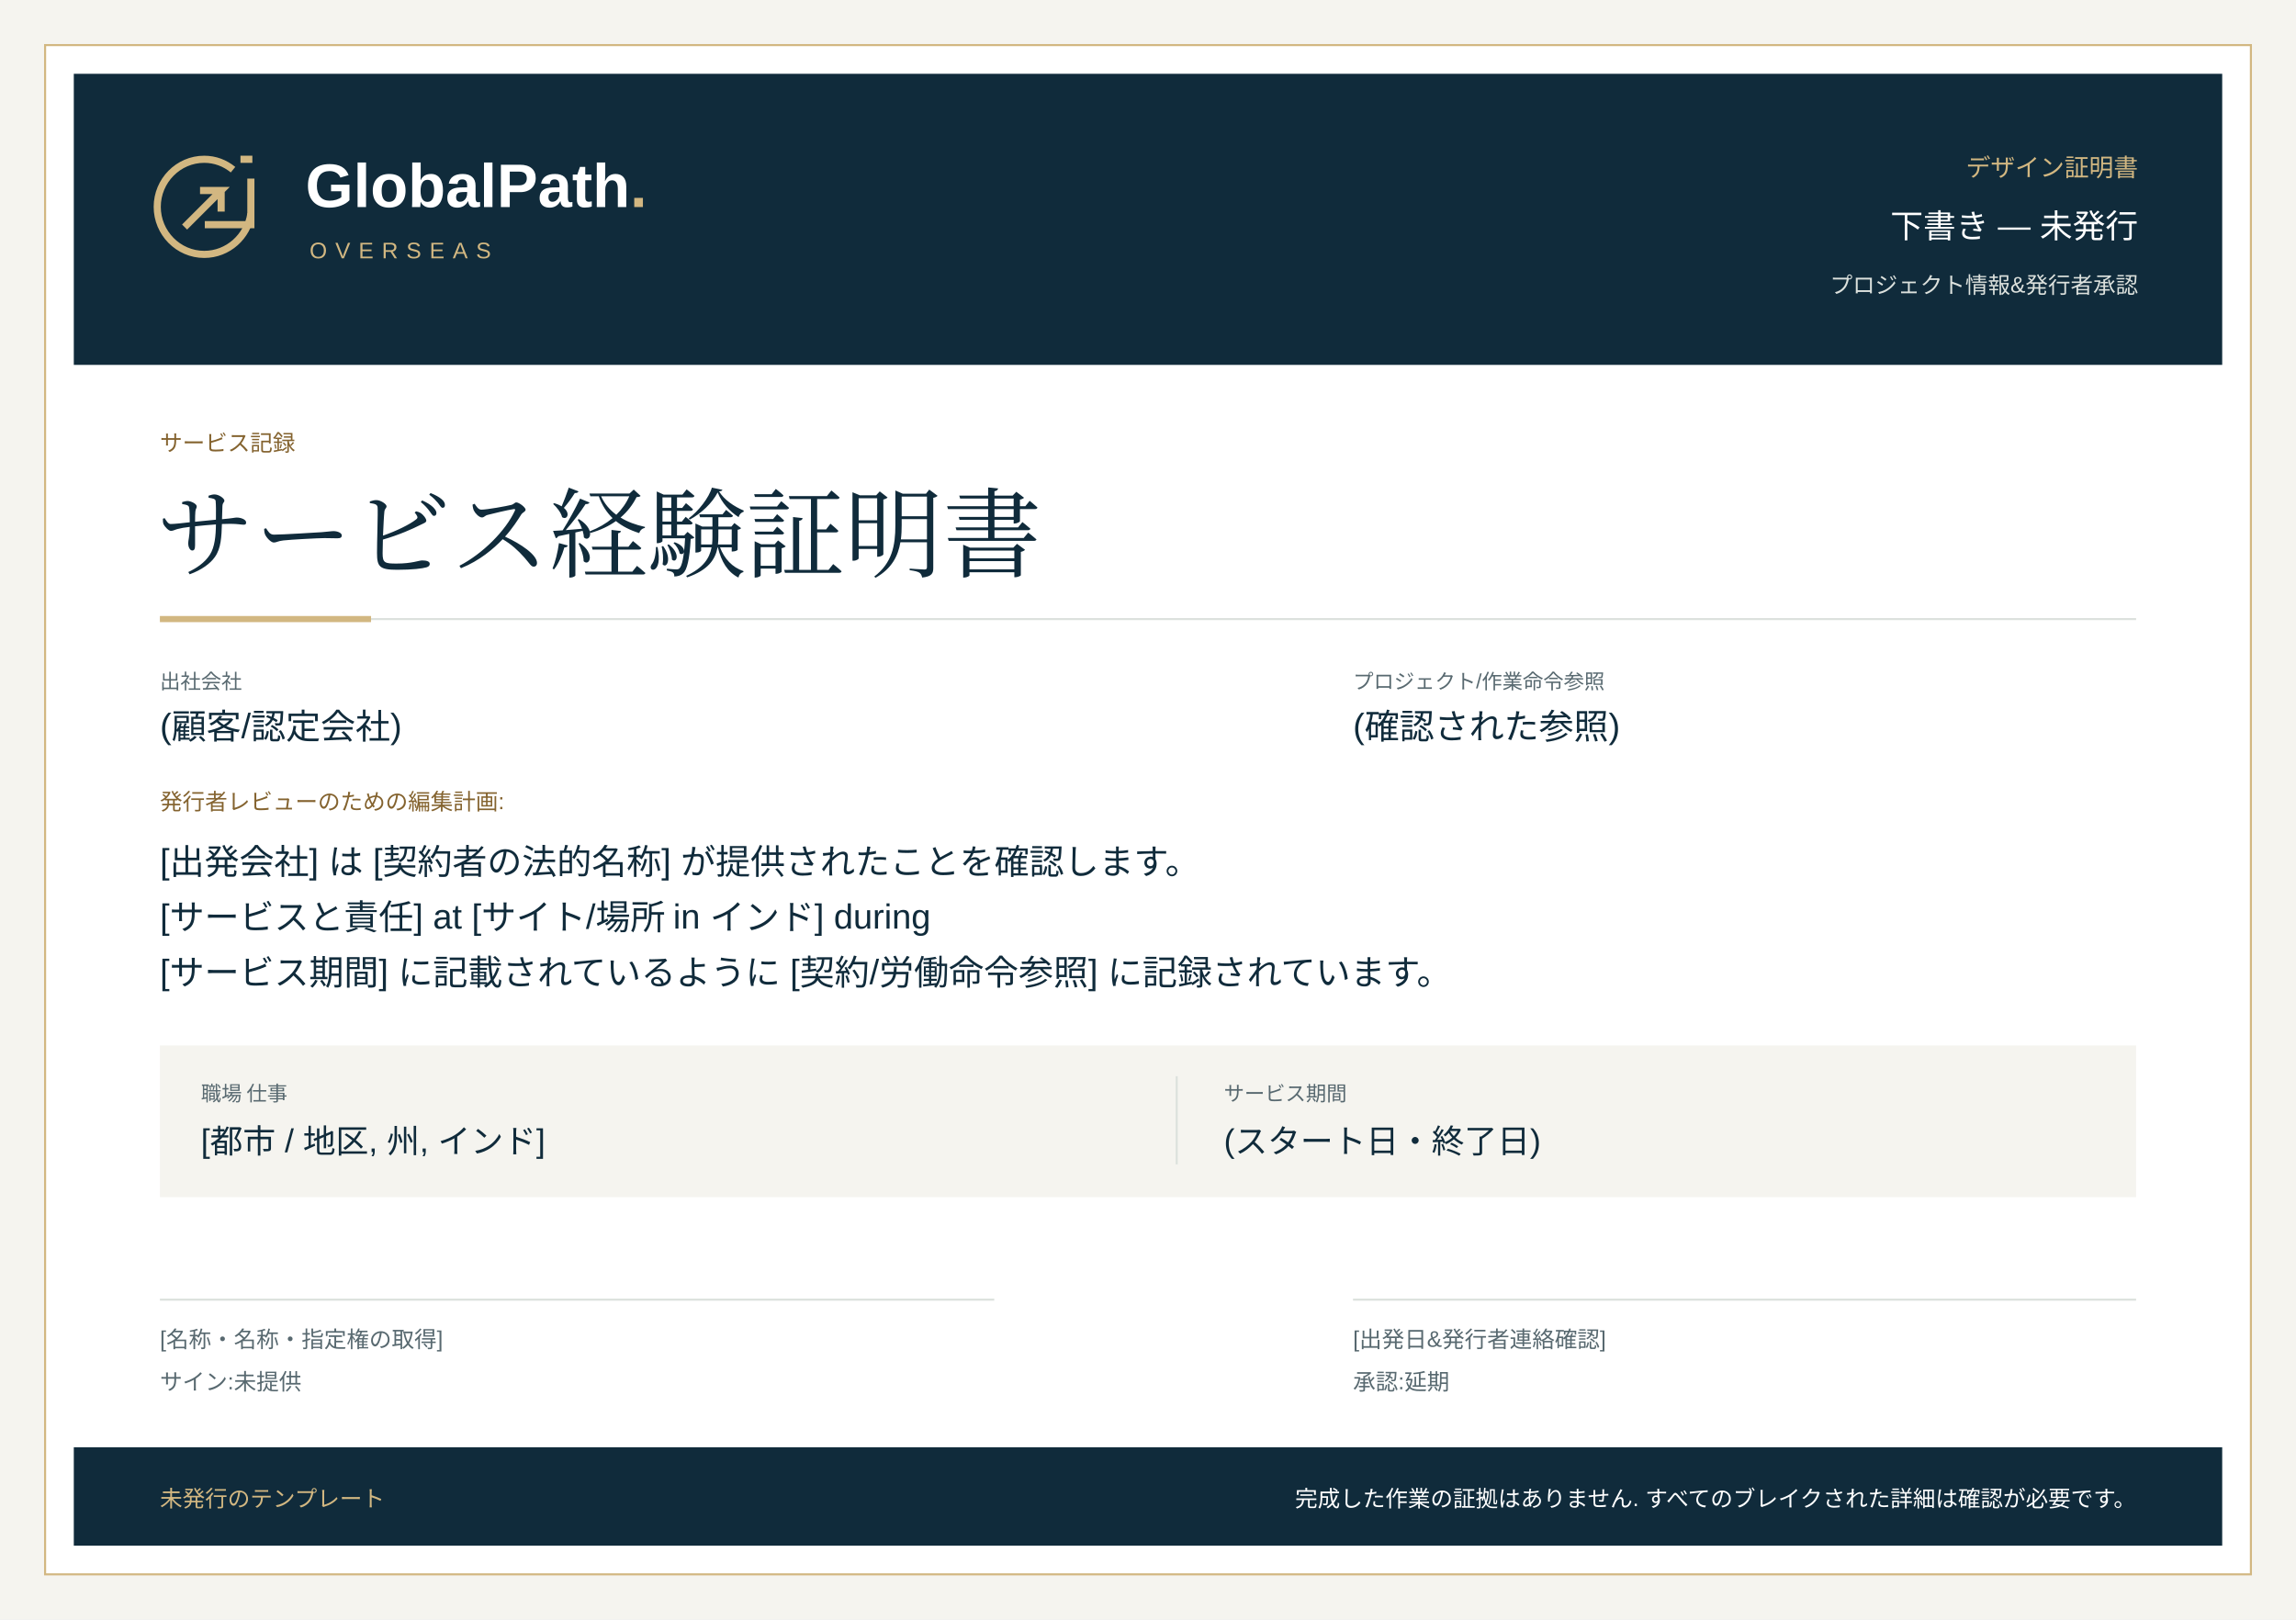
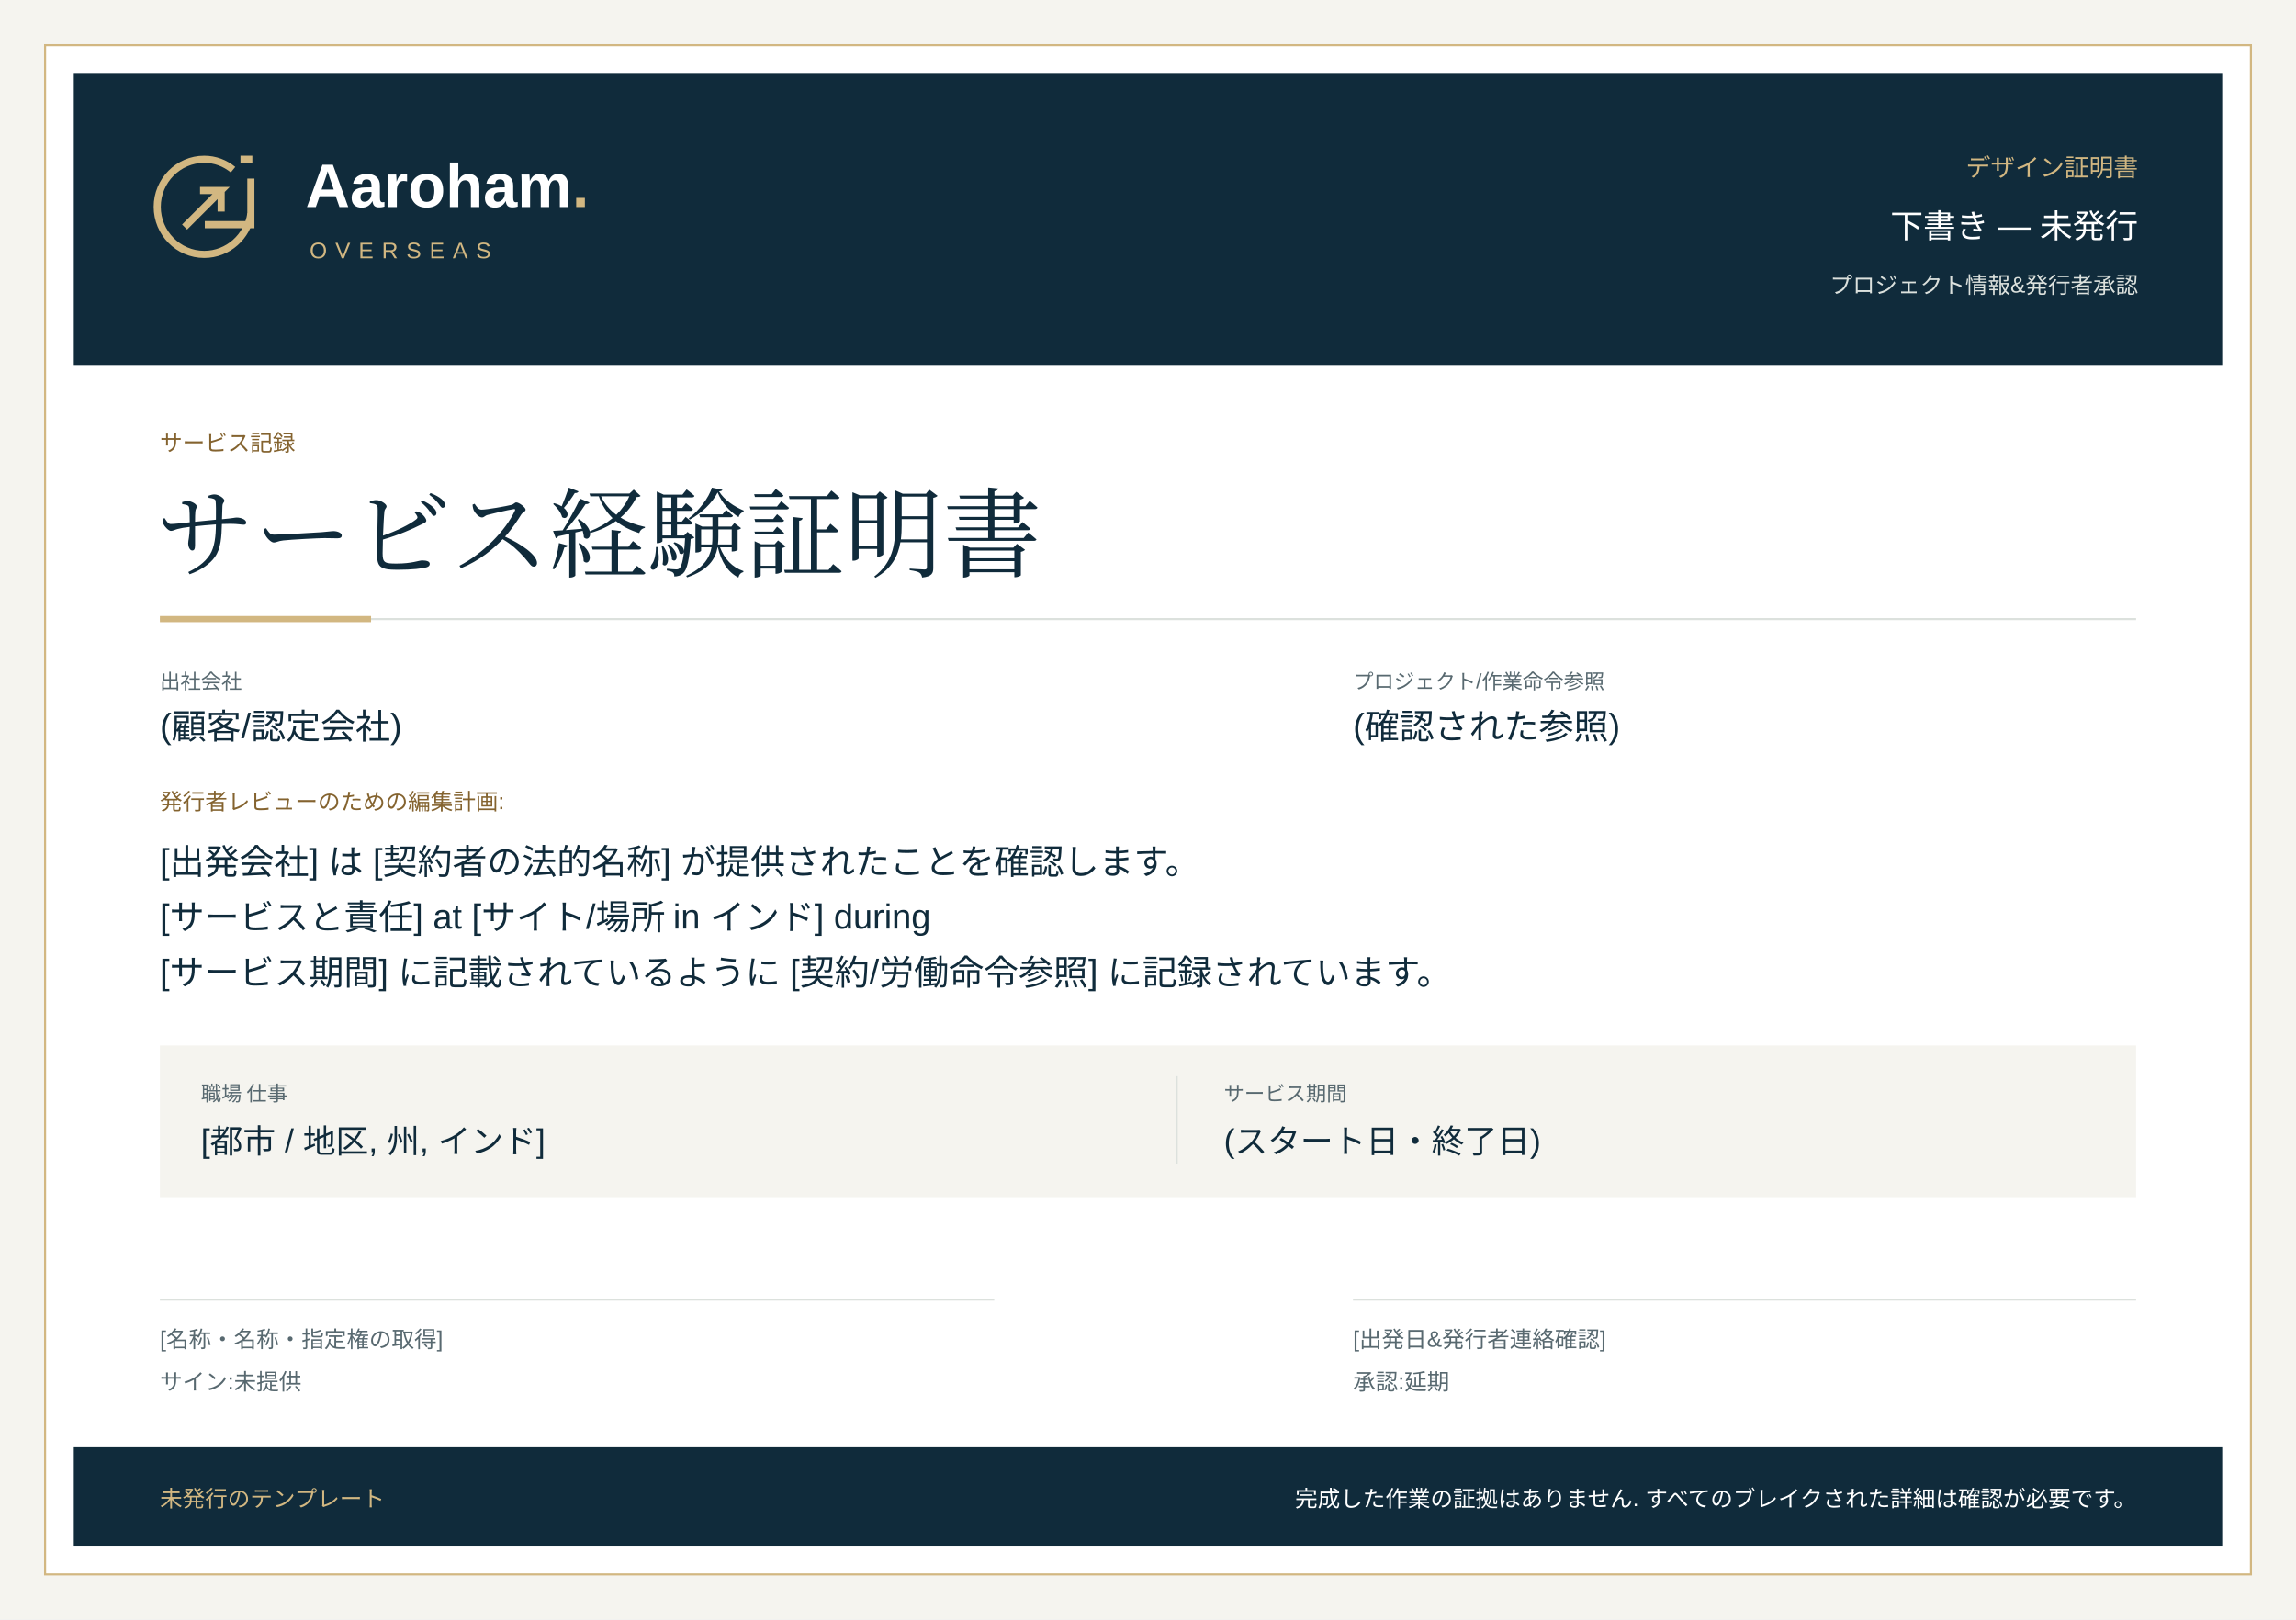
<svg xmlns="http://www.w3.org/2000/svg" lang="ja" xml:lang="ja" width="1120" height="790" viewBox="0 0 1120 790" role="img" aria-labelledby="title description">
  <rect width="1120" height="790" fill="#f5f4ef" />
  <rect x="22" y="22" width="1076" height="746" fill="#fff" stroke="#d2b781" />
  <rect x="36" y="36" width="1048" height="142" fill="#102b3b" />
  <g transform="translate(68 69) scale(1.45)" fill="none" stroke="#d2b781" stroke-width="2.4">
    <path d="M31.5 9.5C28.8 7.3 25.5 6 21.8 6C13.1 6 6 13.2 6 22S13.1 38 21.8 38C29.8 38 36.4 32 37.5 24.3" />
    <path d="M15.2 28.8L27.5 16.5H20.4M27.5 16.5V23.6M22 28H37.5V12.5M34 6H38" />
  </g>
  <g font-family="Arial, Helvetica, sans-serif">
-     <text x="149" y="101" font-size="30" fill="#fff" font-weight="600">GlobalPath<tspan fill="#d2b781">.</tspan>
+     <text x="149" y="101" font-size="30" fill="#fff" font-weight="600">Aaroham<tspan fill="#d2b781">.</tspan>
    </text>
    <text x="151" y="126" font-size="11" fill="#d2b781" letter-spacing="4">OVERSEAS</text>
    <text x="1043" y="86" text-anchor="end" font-size="12.00" letter-spacing="0" fill="#d2b781">デザイン証明書</text>
    <text x="1043" y="116" text-anchor="end" font-size="16.00" fill="#fff">下書き — 未発行</text>
    <text x="1043" y="143" text-anchor="end" font-size="11.00" fill="#dce1dd">プロジェクト情報&amp;発行者承認</text>
    <text x="78" y="220" font-size="11.00" letter-spacing="0" fill="#84632f">サービス記録</text>
  </g>
  <text x="76" y="278" font-family="Georgia, 'Times New Roman', serif" font-size="48.00" fill="#102b3b">サービス経験証明書</text>
  <path d="M78 302H1042" stroke="#dce1dd" />
  <path d="M78 302H181" stroke="#d2b781" stroke-width="3" />
  <g font-family="Arial, Helvetica, sans-serif">
    <text x="78" y="336" font-size="10.00" fill="#586970" letter-spacing="0">出社会社</text>
    <text x="78" y="360" font-size="17.00" fill="#102b3b">(顧客/認定会社)</text>
    <text x="660" y="336" font-size="10.00" fill="#586970" letter-spacing="0">プロジェクト/作業命令参照</text>
    <text x="660" y="360" font-size="17.00" fill="#102b3b">(確認された参照)</text>
    <text x="78" y="395" font-size="11.00" fill="#84632f">発行者レビューのための編集計画:</text>
    <text x="78" y="426" font-size="17.00" fill="#102b3b">[出発会社] は [契約者の法的名称] が提供されたことを確認します。</text>
    <text x="78" y="453" font-size="17.00" fill="#102b3b">[サービスと責任] at [サイト/場所 in インド] during</text>
    <text x="78" y="480" font-size="17.00" fill="#102b3b">[サービス期間] に記載されているように [契約/労働命令参照] に記録されています。</text>
    <rect x="78" y="510" width="964" height="74" fill="#f5f4ef" />
    <text x="98" y="537" font-size="10.00" fill="#586970" letter-spacing="0">職場 仕事</text>
    <text x="98" y="562" font-size="16.00" fill="#102b3b">[都市 / 地区, 州, インド]</text>
    <path d="M574 525V568" stroke="#dce1dd" />
    <text x="597" y="537" font-size="10.00" fill="#586970" letter-spacing="0">サービス期間</text>
    <text x="597" y="562" font-size="16.00" fill="#102b3b">(スタート日・終了日)</text>
    <path d="M78 634H485M660 634H1042" stroke="#dce1dd" />
    <text x="78" y="657" font-size="11.00" fill="#586970">[名称・名称・指定権の取得]</text>
    <text x="78" y="678" font-size="11.00" fill="#586970">サイン:未提供</text>
    <text x="660" y="657" font-size="11.00" fill="#586970">[出発日&amp;発行者連絡確認]</text>
    <text x="660" y="678" font-size="11.00" fill="#586970">承認:延期</text>
    <rect x="36" y="706" width="1048" height="48" fill="#102b3b" />
    <text x="78" y="735" font-size="11.00" fill="#d2b781" letter-spacing="0">未発行のテンプレート</text>
    <text x="1042" y="735" text-anchor="end" font-size="11.00" fill="#fff">完成した作業の証拠はありません. すべてのブレイクされた詳細は確認が必要です。</text>
  </g>
</svg>
